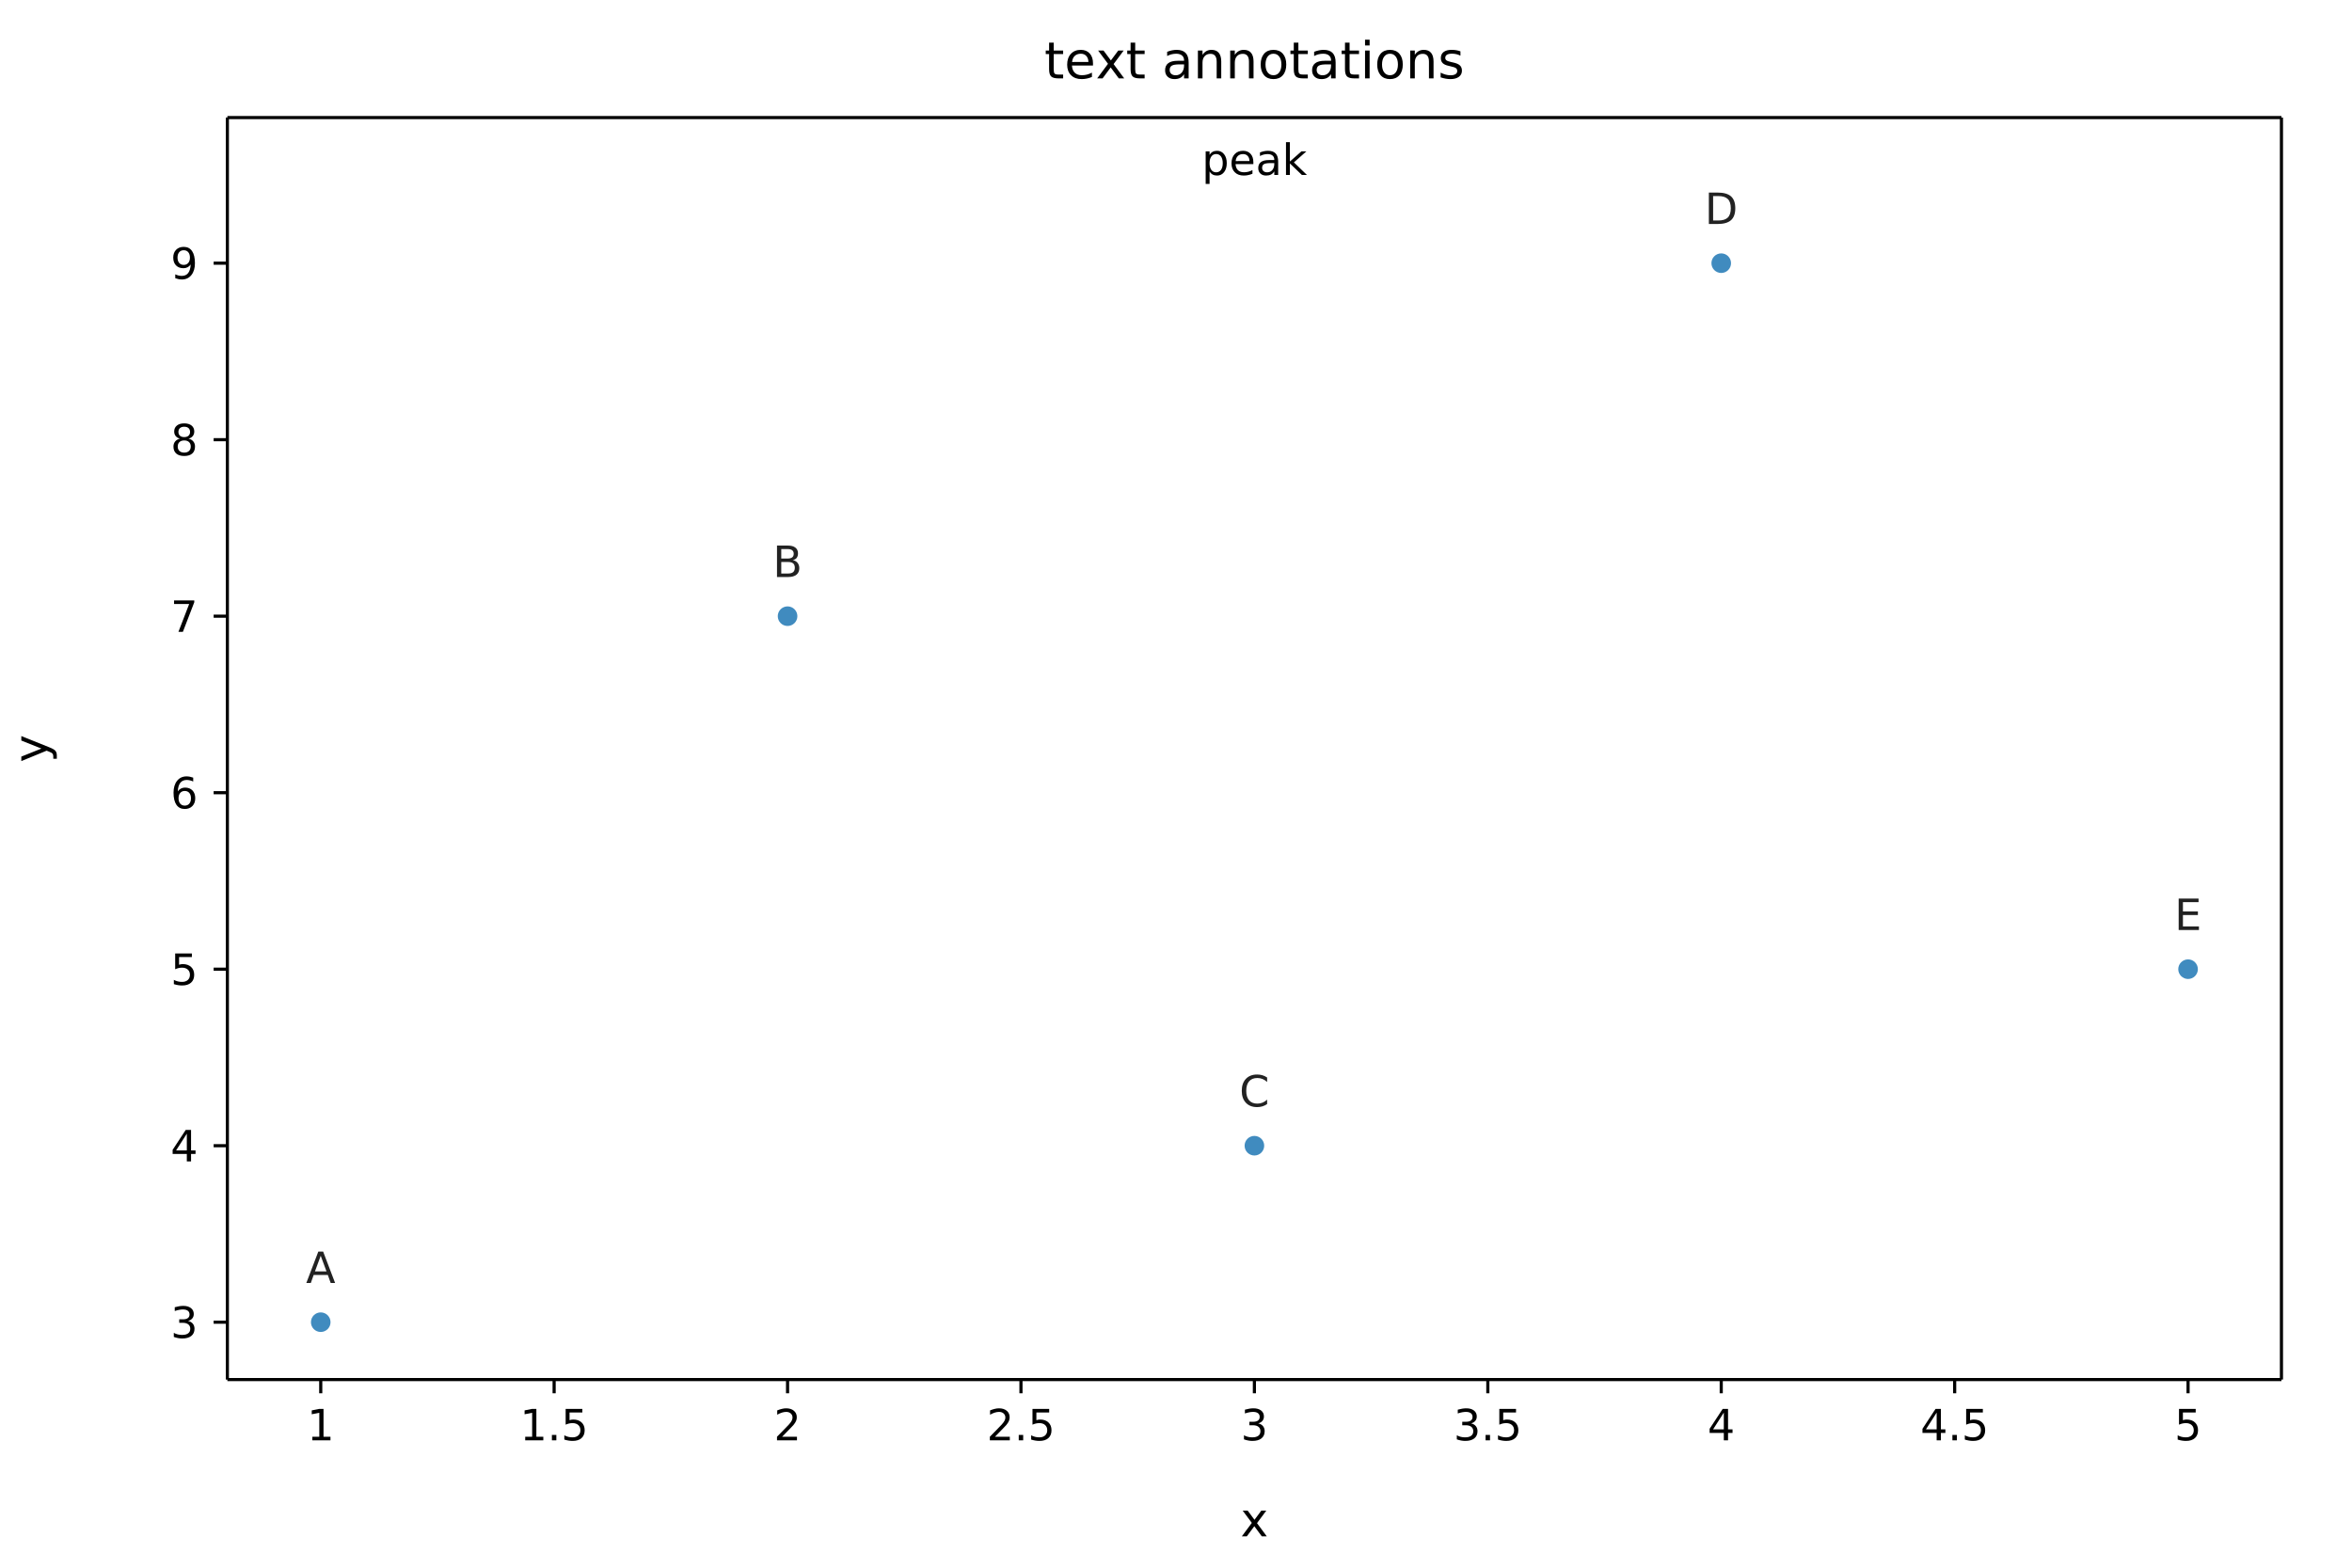
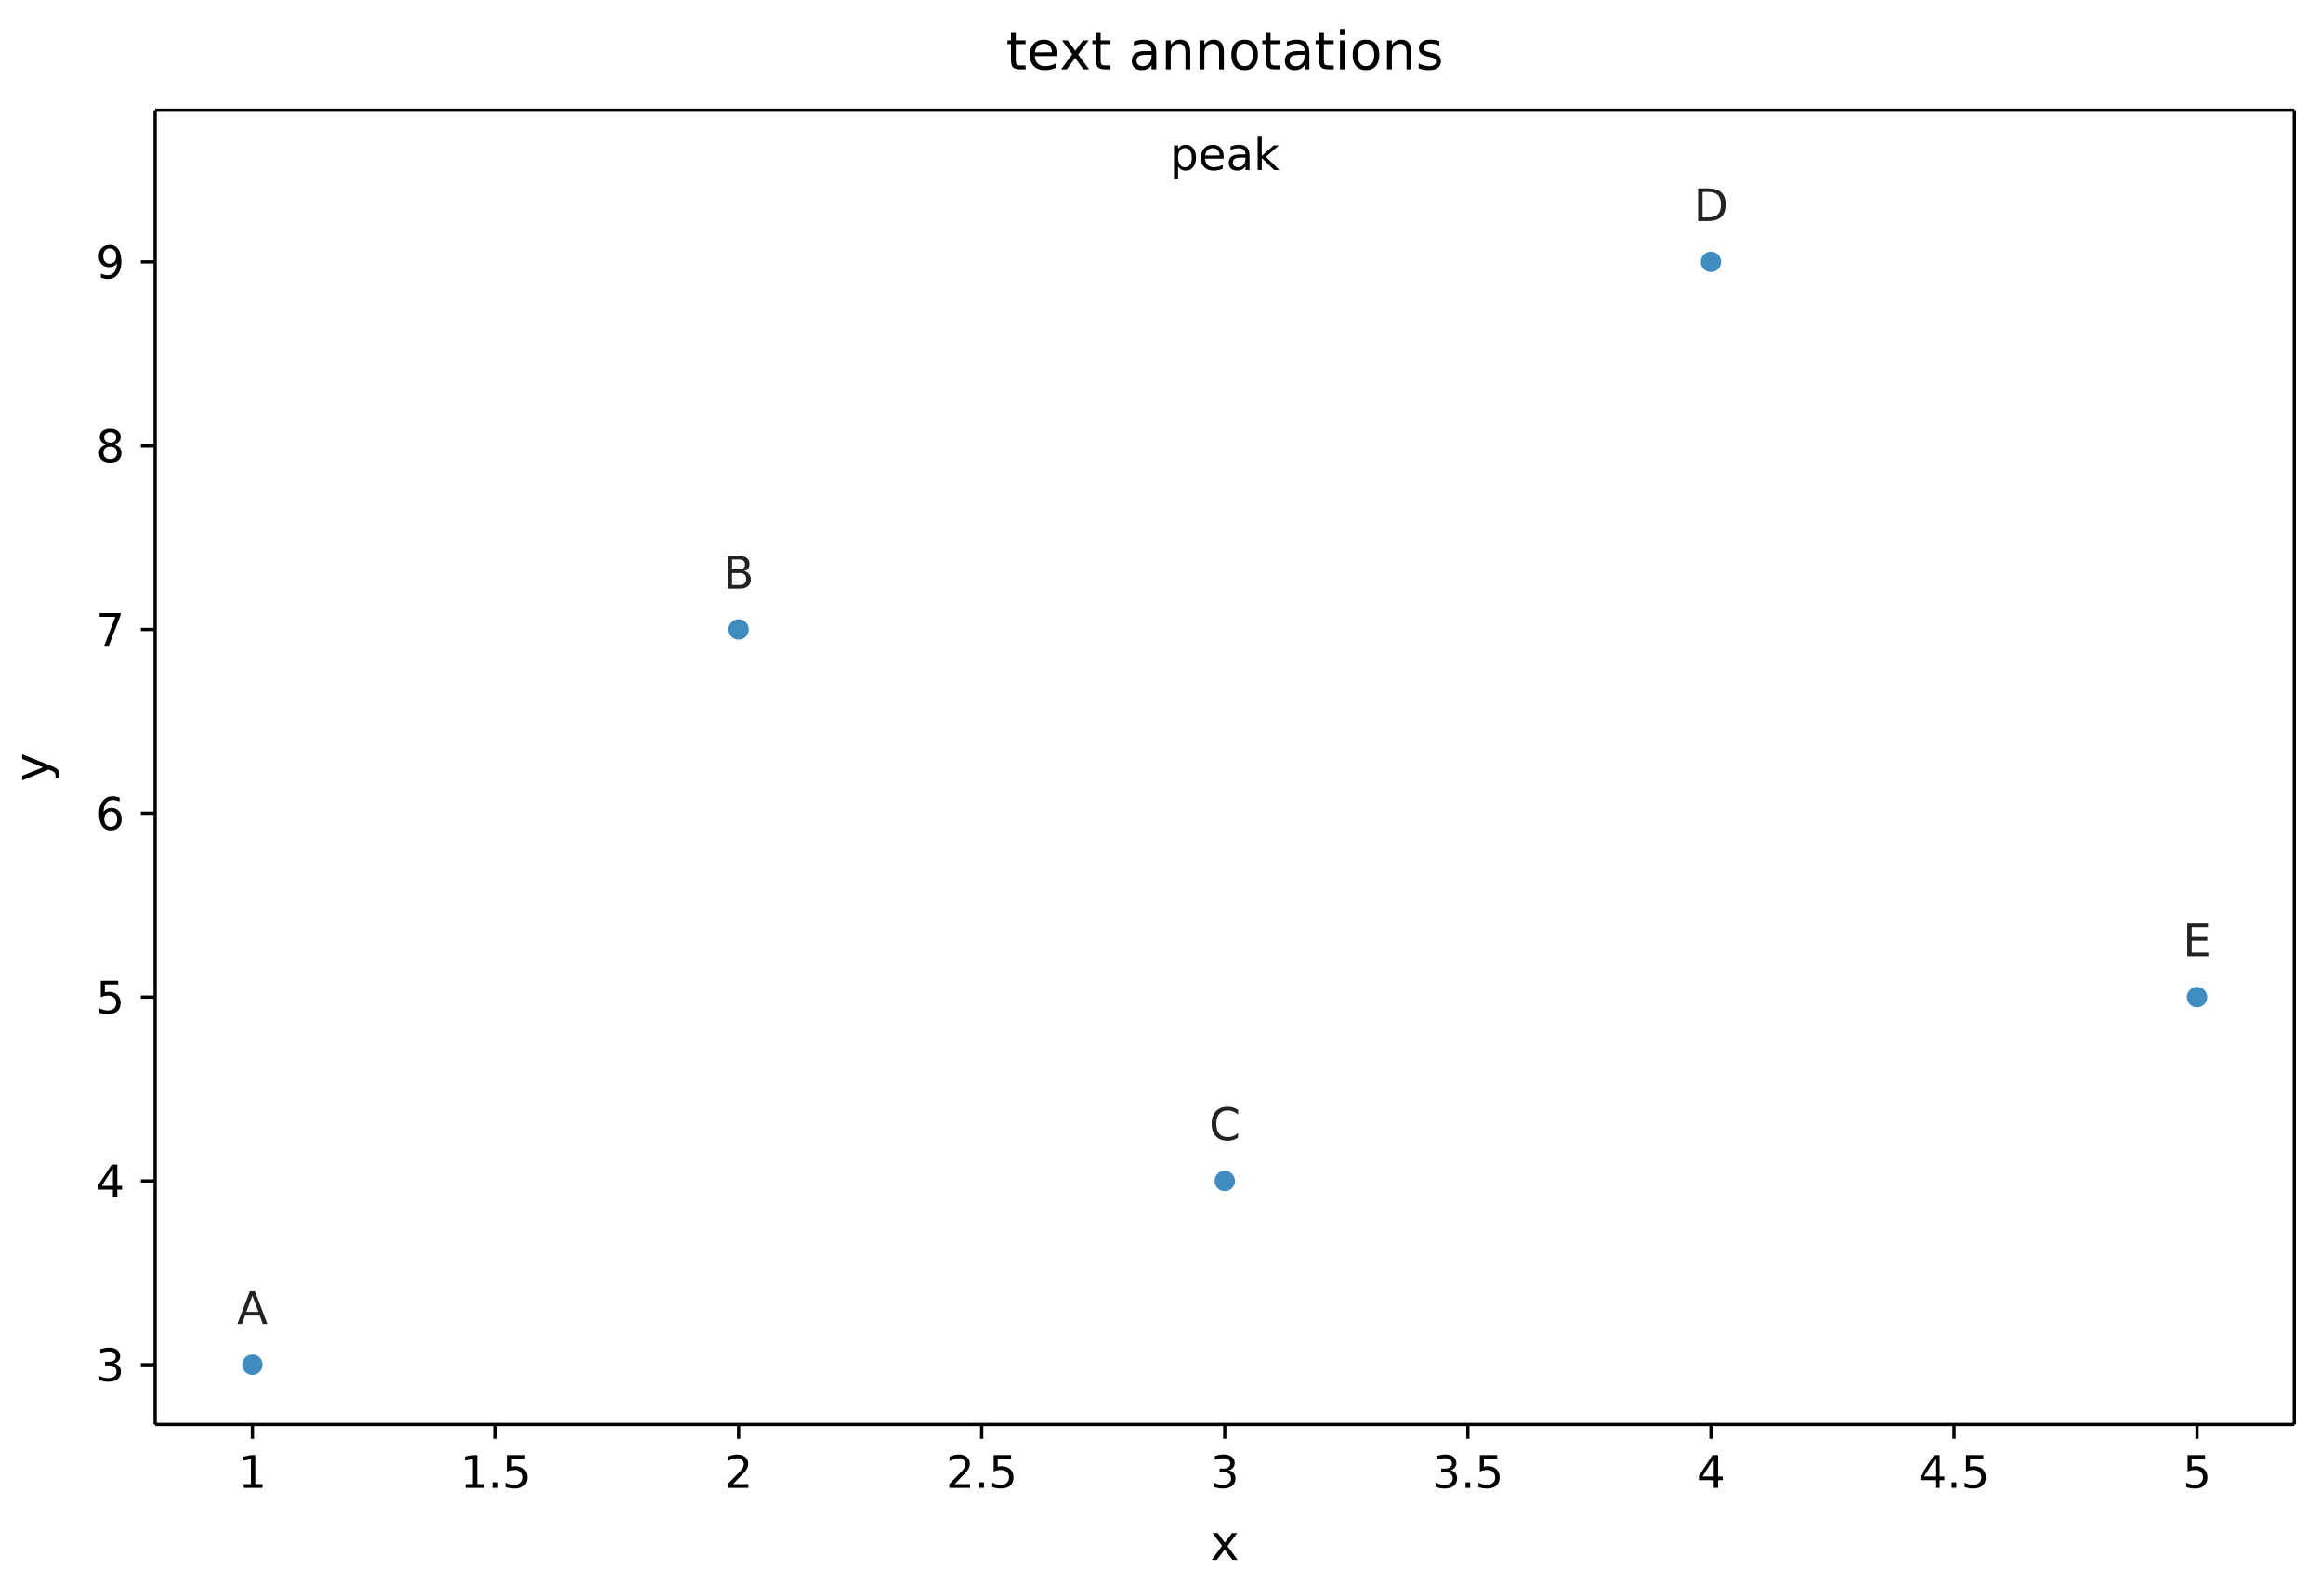
- <svg xmlns="http://www.w3.org/2000/svg" width="600" height="400" viewBox="0 0 600 400" font-family="DejaVu Sans, Bitstream Vera Sans, Verdana, Arial, sans-serif" font-size="11" style="background:#fff" data-plotlet-version="0.4.1" data-plotlet-schema="2" data-plotlet-kind="figure">
-   <g transform="translate(58,30)" data-plotlet-kind="panel" data-plotlet-title="text annotations" data-plotlet-xlabel="x" data-plotlet-ylabel="y" data-plotlet-xscale="linear" data-plotlet-yscale="linear" data-plotlet-xlim="0.8,5.2" data-plotlet-ylim="2.675,9.825" data-plotlet-panel-bbox="0,0,600,400" data-plotlet-data-area="58,30,524,322">
+ <svg xmlns="http://www.w3.org/2000/svg" width="569" height="391" viewBox="0 0 569 391" font-family="DejaVu Sans, Bitstream Vera Sans, Verdana, Arial, sans-serif" font-size="11" style="background:#fff" data-plotlet-version="0.4.3" data-plotlet-schema="2" data-plotlet-kind="figure">
+   <g transform="translate(38,27)" data-plotlet-kind="panel" data-plotlet-title="text annotations" data-plotlet-xlabel="x" data-plotlet-ylabel="y" data-plotlet-xscale="linear" data-plotlet-yscale="linear" data-plotlet-xlim="0.8,5.2" data-plotlet-ylim="2.675,9.825" data-plotlet-panel-bbox="0,0,569,391" data-plotlet-data-area="38,27,524,322">
    <svg x="0" y="0" width="524" height="322" overflow="hidden">
      <g class="plotlet-artist" data-plotlet-type="scatter" data-plotlet-index="0" data-plotlet-color="#1f77b4" data-plotlet-n="5" data-plotlet-x-min="1" data-plotlet-x-max="5" data-plotlet-y-min="3" data-plotlet-y-max="9" data-plotlet-marker="o">
        <circle cx="23.82" cy="307.36" r="2.5" fill="#1f77b4" opacity="0.85" />
        <circle cx="142.91" cy="127.22" r="2.5" fill="#1f77b4" opacity="0.85" />
        <circle cx="262.00" cy="262.33" r="2.5" fill="#1f77b4" opacity="0.85" />
        <circle cx="381.09" cy="37.15" r="2.5" fill="#1f77b4" opacity="0.85" />
        <circle cx="500.18" cy="217.29" r="2.5" fill="#1f77b4" opacity="0.85" />
      </g>
    </svg>
    <g class="plotlet-artist" data-plotlet-type="text" data-plotlet-index="1" data-plotlet-color="#222222" data-plotlet-n="5" data-plotlet-x-min="1" data-plotlet-x-max="5" data-plotlet-y-min="3" data-plotlet-y-max="9">
      <path d="M23.815 290.413 22.344 294.404H25.293ZM23.203 289.345H24.433L27.489 297.364H26.361L25.631 295.307H22.016L21.286 297.364H20.142Z" fill="#222222" />
      <path d="M141.3 113.394V116.332H143.041Q143.916 116.332 144.338 115.97Q144.759 115.607 144.759 114.86Q144.759 114.109 144.338 113.751Q143.916 113.394 143.041 113.394ZM141.3 110.096V112.513H142.906Q143.701 112.513 144.091 112.215Q144.48 111.917 144.48 111.305Q144.48 110.698 144.091 110.397Q143.701 110.096 142.906 110.096ZM140.215 109.205H142.987Q144.228 109.205 144.899 109.72Q145.57 110.236 145.57 111.187Q145.57 111.923 145.227 112.358Q144.883 112.793 144.217 112.9Q145.017 113.072 145.46 113.617Q145.903 114.162 145.903 114.979Q145.903 116.053 145.173 116.638Q144.443 117.224 143.094 117.224H140.215Z" fill="#222222" />
      <path d="M265.244 244.927V246.071Q264.696 245.561 264.076 245.309Q263.456 245.056 262.757 245.056Q261.382 245.056 260.652 245.897Q259.921 246.737 259.921 248.327Q259.921 249.912 260.652 250.752Q261.382 251.593 262.757 251.593Q263.456 251.593 264.076 251.34Q264.696 251.088 265.244 250.578V251.711Q264.675 252.098 264.038 252.291Q263.402 252.484 262.693 252.484Q260.872 252.484 259.825 251.37Q258.777 250.255 258.777 248.327Q258.777 246.394 259.825 245.279Q260.872 244.165 262.693 244.165Q263.413 244.165 264.049 244.355Q264.686 244.546 265.244 244.927Z" fill="#222222" />
      <path d="M379.02 20.026V26.262H380.331Q381.991 26.262 382.761 25.51Q383.532 24.758 383.532 23.136Q383.532 21.525 382.761 20.776Q381.991 20.026 380.331 20.026ZM377.935 19.135H380.164Q382.495 19.135 383.586 20.104Q384.676 21.074 384.676 23.136Q384.676 25.21 383.58 26.182Q382.485 27.154 380.164 27.154H377.935Z" fill="#222222" />
      <path d="M497.786 199.275H502.857V200.188H498.871V202.562H502.69V203.475H498.871V206.381H502.953V207.294H497.786Z" fill="#222222" />
    </g>
    <g class="plotlet-artist" data-plotlet-type="text" data-plotlet-index="2" data-plotlet-color="#d62728" data-plotlet-n="1" data-plotlet-x-min="3" data-plotlet-x-max="3" data-plotlet-y-min="9.5" data-plotlet-y-max="9.5">
      <path d="M250.562 13.734V16.924H249.569V8.621H250.562V9.534Q250.874 8.997 251.349 8.736Q251.824 8.476 252.485 8.476Q253.581 8.476 254.266 9.346Q254.95 10.216 254.95 11.634Q254.95 13.052 254.266 13.922Q253.581 14.792 252.485 14.792Q251.824 14.792 251.349 14.532Q250.874 14.271 250.562 13.734ZM253.925 11.634Q253.925 10.544 253.476 9.923Q253.028 9.303 252.243 9.303Q251.459 9.303 251.011 9.923Q250.562 10.544 250.562 11.634Q250.562 12.724 251.011 13.345Q251.459 13.965 252.243 13.965Q253.028 13.965 253.476 13.345Q253.925 12.724 253.925 11.634ZM261.734 11.381V11.865H257.19Q257.255 12.885 257.805 13.42Q258.356 13.954 259.339 13.954Q259.908 13.954 260.442 13.815Q260.977 13.675 261.503 13.396V14.33Q260.971 14.556 260.413 14.674Q259.854 14.792 259.28 14.792Q257.84 14.792 257 13.954Q256.159 13.116 256.159 11.688Q256.159 10.211 256.957 9.343Q257.754 8.476 259.108 8.476Q260.322 8.476 261.028 9.257Q261.734 10.039 261.734 11.381ZM260.746 11.091Q260.735 10.28 260.292 9.797Q259.849 9.314 259.118 9.314Q258.291 9.314 257.794 9.781Q257.298 10.248 257.222 11.097ZM266.09 11.612Q264.892 11.612 264.43 11.886Q263.969 12.16 263.969 12.821Q263.969 13.347 264.315 13.656Q264.661 13.965 265.258 13.965Q266.079 13.965 266.576 13.382Q267.073 12.799 267.073 11.833V11.612ZM268.061 11.204V14.636H267.073V13.723Q266.735 14.271 266.23 14.532Q265.725 14.792 264.994 14.792Q264.071 14.792 263.525 14.274Q262.98 13.756 262.98 12.885Q262.98 11.87 263.66 11.355Q264.339 10.839 265.687 10.839H267.073V10.742Q267.073 10.06 266.625 9.687Q266.176 9.314 265.365 9.314Q264.849 9.314 264.361 9.437Q263.872 9.561 263.421 9.808V8.895Q263.963 8.685 264.473 8.58Q264.984 8.476 265.467 8.476Q266.772 8.476 267.417 9.152Q268.061 9.829 268.061 11.204ZM270.059 6.279H271.053V11.215L274.002 8.621H275.264L272.073 11.435L275.398 14.636H274.109L271.053 11.698V14.636H270.059Z" fill="C3" />
    </g>
    <line x1="0" y1="0" x2="524" y2="0" stroke="#000000" stroke-width="0.8" />
    <line x1="0" y1="322" x2="524" y2="322" stroke="#000000" stroke-width="0.8" />
    <line x1="0" y1="0" x2="0" y2="322" stroke="#000000" stroke-width="0.8" />
    <line x1="524" y1="0" x2="524" y2="322" stroke="#000000" stroke-width="0.8" />
    <line x1="23.82" x2="23.82" y1="322" y2="325.5" stroke="#000000" stroke-width="0.8" />
-     <path d="M21.683 336.587H23.456V330.469L21.527 330.856V329.868L23.445 329.481H24.53V336.587H26.302V337.5H21.683Z" fill="#000" />
+     <path d="M21.683 336.606H23.456V330.488L21.527 330.875V329.887L23.445 329.5H24.53V336.606H26.302V337.519H21.683Z" fill="#000" />
    <line x1="83.36" x2="83.36" y1="322" y2="325.5" stroke="#000000" stroke-width="0.8" />
-     <path d="M75.981 336.587H77.754V330.469L75.825 330.856V329.868L77.743 329.481H78.828V336.587H80.6V337.5H75.981ZM82.792 336.136H83.925V337.5H82.792ZM86.299 329.481H90.558V330.394H87.293V332.36Q87.529 332.279 87.765 332.239Q88.002 332.199 88.238 332.199Q89.581 332.199 90.365 332.935Q91.149 333.67 91.149 334.927Q91.149 336.222 90.343 336.939Q89.538 337.656 88.071 337.656Q87.567 337.656 87.043 337.57Q86.519 337.484 85.961 337.312V336.222Q86.444 336.485 86.96 336.614Q87.475 336.743 88.05 336.743Q88.979 336.743 89.522 336.254Q90.064 335.765 90.064 334.927Q90.064 334.089 89.522 333.601Q88.979 333.112 88.05 333.112Q87.615 333.112 87.182 333.208Q86.75 333.305 86.299 333.509Z" fill="#000" />
+     <path d="M75.981 336.606H77.754V330.488L75.825 330.875V329.887L77.743 329.5H78.828V336.606H80.6V337.519H75.981ZM82.792 336.155H83.925V337.519H82.792ZM86.299 329.5H90.558V330.413H87.293V332.379Q87.529 332.298 87.765 332.258Q88.002 332.218 88.238 332.218Q89.581 332.218 90.365 332.954Q91.149 333.689 91.149 334.946Q91.149 336.241 90.343 336.958Q89.538 337.675 88.071 337.675Q87.567 337.675 87.043 337.589Q86.519 337.503 85.961 337.331V336.241Q86.444 336.504 86.96 336.633Q87.475 336.762 88.05 336.762Q88.979 336.762 89.522 336.273Q90.064 335.784 90.064 334.946Q90.064 334.108 89.522 333.62Q88.979 333.131 88.05 333.131Q87.615 333.131 87.182 333.228Q86.75 333.324 86.299 333.528Z" fill="#000" />
    <line x1="142.91" x2="142.91" y1="322" y2="325.5" stroke="#000000" stroke-width="0.8" />
-     <path d="M141.521 336.587H145.307V337.5H140.215V336.587Q140.833 335.948 141.899 334.871Q142.965 333.794 143.239 333.482Q143.76 332.897 143.967 332.491Q144.174 332.086 144.174 331.694Q144.174 331.055 143.725 330.652Q143.277 330.249 142.557 330.249Q142.047 330.249 141.48 330.426Q140.914 330.604 140.269 330.963V329.868Q140.924 329.604 141.494 329.47Q142.063 329.336 142.536 329.336Q143.782 329.336 144.523 329.959Q145.264 330.582 145.264 331.624Q145.264 332.118 145.079 332.561Q144.894 333.004 144.405 333.606Q144.271 333.762 143.551 334.506Q142.831 335.25 141.521 336.587Z" fill="#000" />
+     <path d="M141.521 336.606H145.307V337.519H140.215V336.606Q140.833 335.967 141.899 334.89Q142.965 333.813 143.239 333.501Q143.76 332.916 143.967 332.51Q144.174 332.105 144.174 331.713Q144.174 331.074 143.725 330.671Q143.277 330.268 142.557 330.268Q142.047 330.268 141.48 330.445Q140.914 330.623 140.269 330.982V329.887Q140.924 329.624 141.494 329.489Q142.063 329.355 142.536 329.355Q143.782 329.355 144.523 329.978Q145.264 330.601 145.264 331.643Q145.264 332.137 145.079 332.58Q144.894 333.023 144.405 333.625Q144.271 333.781 143.551 334.525Q142.831 335.269 141.521 336.606Z" fill="#000" />
    <line x1="202.45" x2="202.45" y1="322" y2="325.5" stroke="#000000" stroke-width="0.8" />
-     <path d="M195.819 336.587H199.605V337.5H194.513V336.587Q195.131 335.948 196.197 334.871Q197.263 333.794 197.537 333.482Q198.058 332.897 198.265 332.491Q198.472 332.086 198.472 331.694Q198.472 331.055 198.023 330.652Q197.575 330.249 196.855 330.249Q196.345 330.249 195.778 330.426Q195.212 330.604 194.567 330.963V329.868Q195.222 329.604 195.792 329.47Q196.361 329.336 196.834 329.336Q198.08 329.336 198.821 329.959Q199.562 330.582 199.562 331.624Q199.562 332.118 199.377 332.561Q199.192 333.004 198.703 333.606Q198.569 333.762 197.849 334.506Q197.129 335.25 195.819 336.587ZM201.883 336.136H203.016V337.5H201.883ZM205.39 329.481H209.649V330.394H206.384V332.36Q206.62 332.279 206.856 332.239Q207.092 332.199 207.329 332.199Q208.672 332.199 209.456 332.935Q210.24 333.67 210.24 334.927Q210.24 336.222 209.434 336.939Q208.629 337.656 207.162 337.656Q206.657 337.656 206.134 337.57Q205.61 337.484 205.051 337.312V336.222Q205.535 336.485 206.05 336.614Q206.566 336.743 207.141 336.743Q208.07 336.743 208.613 336.254Q209.155 335.765 209.155 334.927Q209.155 334.089 208.613 333.601Q208.07 333.112 207.141 333.112Q206.706 333.112 206.273 333.208Q205.841 333.305 205.39 333.509Z" fill="#000" />
+     <path d="M195.819 336.606H199.605V337.519H194.513V336.606Q195.131 335.967 196.197 334.89Q197.263 333.813 197.537 333.501Q198.058 332.916 198.265 332.51Q198.472 332.105 198.472 331.713Q198.472 331.074 198.023 330.671Q197.575 330.268 196.855 330.268Q196.345 330.268 195.778 330.445Q195.212 330.623 194.567 330.982V329.887Q195.222 329.624 195.792 329.489Q196.361 329.355 196.834 329.355Q198.08 329.355 198.821 329.978Q199.562 330.601 199.562 331.643Q199.562 332.137 199.377 332.58Q199.192 333.023 198.703 333.625Q198.569 333.781 197.849 334.525Q197.129 335.269 195.819 336.606ZM201.883 336.155H203.016V337.519H201.883ZM205.39 329.5H209.649V330.413H206.384V332.379Q206.62 332.298 206.856 332.258Q207.092 332.218 207.329 332.218Q208.672 332.218 209.456 332.954Q210.24 333.689 210.24 334.946Q210.24 336.241 209.434 336.958Q208.629 337.675 207.162 337.675Q206.657 337.675 206.134 337.589Q205.61 337.503 205.051 337.331V336.241Q205.535 336.504 206.05 336.633Q206.566 336.762 207.141 336.762Q208.07 336.762 208.613 336.273Q209.155 335.784 209.155 334.946Q209.155 334.108 208.613 333.62Q208.07 333.131 207.141 333.131Q206.706 333.131 206.273 333.228Q205.841 333.324 205.39 333.528Z" fill="#000" />
    <line x1="262.00" x2="262.00" y1="322" y2="325.5" stroke="#000000" stroke-width="0.8" />
-     <path d="M262.964 333.176Q263.743 333.343 264.181 333.869Q264.618 334.396 264.618 335.169Q264.618 336.356 263.802 337.006Q262.986 337.656 261.482 337.656Q260.977 337.656 260.442 337.556Q259.908 337.457 259.339 337.258V336.211Q259.79 336.474 260.327 336.608Q260.864 336.743 261.449 336.743Q262.47 336.743 263.004 336.34Q263.539 335.937 263.539 335.169Q263.539 334.46 263.042 334.06Q262.545 333.66 261.659 333.66H260.724V332.768H261.702Q262.502 332.768 262.927 332.448Q263.351 332.129 263.351 331.527Q263.351 330.91 262.913 330.579Q262.475 330.249 261.659 330.249Q261.213 330.249 260.703 330.346Q260.193 330.442 259.58 330.646V329.68Q260.198 329.508 260.738 329.422Q261.278 329.336 261.756 329.336Q262.991 329.336 263.711 329.897Q264.43 330.458 264.43 331.415Q264.43 332.081 264.049 332.54Q263.668 332.999 262.964 333.176Z" fill="#000" />
+     <path d="M262.964 333.195Q263.743 333.362 264.181 333.888Q264.618 334.415 264.618 335.188Q264.618 336.375 263.802 337.025Q262.986 337.675 261.482 337.675Q260.977 337.675 260.442 337.575Q259.908 337.476 259.339 337.277V336.23Q259.79 336.493 260.327 336.627Q260.864 336.762 261.449 336.762Q262.47 336.762 263.004 336.359Q263.539 335.956 263.539 335.188Q263.539 334.479 263.042 334.079Q262.545 333.679 261.659 333.679H260.724V332.787H261.702Q262.502 332.787 262.927 332.468Q263.351 332.148 263.351 331.546Q263.351 330.929 262.913 330.598Q262.475 330.268 261.659 330.268Q261.213 330.268 260.703 330.365Q260.193 330.461 259.58 330.666V329.699Q260.198 329.527 260.738 329.441Q261.278 329.355 261.756 329.355Q262.991 329.355 263.711 329.916Q264.43 330.478 264.43 331.434Q264.43 332.1 264.049 332.559Q263.668 333.018 262.964 333.195Z" fill="#000" />
    <line x1="321.55" x2="321.55" y1="322" y2="325.5" stroke="#000000" stroke-width="0.8" />
-     <path d="M317.262 333.176Q318.041 333.343 318.479 333.869Q318.916 334.396 318.916 335.169Q318.916 336.356 318.1 337.006Q317.283 337.656 315.78 337.656Q315.275 337.656 314.74 337.556Q314.206 337.457 313.637 337.258V336.211Q314.088 336.474 314.625 336.608Q315.162 336.743 315.747 336.743Q316.768 336.743 317.302 336.34Q317.837 335.937 317.837 335.169Q317.837 334.46 317.34 334.06Q316.843 333.66 315.957 333.66H315.022V332.768H316Q316.8 332.768 317.224 332.448Q317.649 332.129 317.649 331.527Q317.649 330.91 317.211 330.579Q316.773 330.249 315.957 330.249Q315.511 330.249 315.001 330.346Q314.491 330.442 313.878 330.646V329.68Q314.496 329.508 315.036 329.422Q315.575 329.336 316.054 329.336Q317.289 329.336 318.009 329.897Q318.728 330.458 318.728 331.415Q318.728 332.081 318.347 332.54Q317.966 332.999 317.262 333.176ZM320.973 336.136H322.107V337.5H320.973ZM324.481 329.481H328.74V330.394H325.474V332.36Q325.711 332.279 325.947 332.239Q326.183 332.199 326.42 332.199Q327.762 332.199 328.547 332.935Q329.331 333.67 329.331 334.927Q329.331 336.222 328.525 336.939Q327.72 337.656 326.253 337.656Q325.748 337.656 325.225 337.57Q324.701 337.484 324.142 337.312V336.222Q324.626 336.485 325.141 336.614Q325.657 336.743 326.232 336.743Q327.161 336.743 327.703 336.254Q328.246 335.765 328.246 334.927Q328.246 334.089 327.703 333.601Q327.161 333.112 326.232 333.112Q325.797 333.112 325.364 333.208Q324.932 333.305 324.481 333.509Z" fill="#000" />
+     <path d="M317.262 333.195Q318.041 333.362 318.479 333.888Q318.916 334.415 318.916 335.188Q318.916 336.375 318.1 337.025Q317.283 337.675 315.78 337.675Q315.275 337.675 314.74 337.575Q314.206 337.476 313.637 337.277V336.23Q314.088 336.493 314.625 336.627Q315.162 336.762 315.747 336.762Q316.768 336.762 317.302 336.359Q317.837 335.956 317.837 335.188Q317.837 334.479 317.34 334.079Q316.843 333.679 315.957 333.679H315.022V332.787H316Q316.8 332.787 317.224 332.468Q317.649 332.148 317.649 331.546Q317.649 330.929 317.211 330.598Q316.773 330.268 315.957 330.268Q315.511 330.268 315.001 330.365Q314.491 330.461 313.878 330.666V329.699Q314.496 329.527 315.036 329.441Q315.575 329.355 316.054 329.355Q317.289 329.355 318.009 329.916Q318.728 330.478 318.728 331.434Q318.728 332.1 318.347 332.559Q317.966 333.018 317.262 333.195ZM320.973 336.155H322.107V337.519H320.973ZM324.481 329.5H328.74V330.413H325.474V332.379Q325.711 332.298 325.947 332.258Q326.183 332.218 326.42 332.218Q327.762 332.218 328.547 332.954Q329.331 333.689 329.331 334.946Q329.331 336.241 328.525 336.958Q327.72 337.675 326.253 337.675Q325.748 337.675 325.225 337.589Q324.701 337.503 324.142 337.331V336.241Q324.626 336.504 325.141 336.633Q325.657 336.762 326.232 336.762Q327.161 336.762 327.703 336.273Q328.246 335.784 328.246 334.946Q328.246 334.108 327.703 333.62Q327.161 333.131 326.232 333.131Q325.797 333.131 325.364 333.228Q324.932 333.324 324.481 333.528Z" fill="#000" />
    <line x1="381.09" x2="381.09" y1="322" y2="325.5" stroke="#000000" stroke-width="0.8" />
-     <path d="M381.749 330.426 379.01 334.707H381.749ZM381.464 329.481H382.828V334.707H383.973V335.609H382.828V337.5H381.749V335.609H378.129V334.562Z" fill="#000" />
+     <path d="M381.749 330.445 379.01 334.726H381.749ZM381.464 329.5H382.828V334.726H383.973V335.628H382.828V337.519H381.749V335.628H378.129V334.581Z" fill="#000" />
    <line x1="440.64" x2="440.64" y1="322" y2="325.5" stroke="#000000" stroke-width="0.8" />
-     <path d="M436.047 330.426 433.308 334.707H436.047ZM435.762 329.481H437.126V334.707H438.27V335.609H437.126V337.5H436.047V335.609H432.427V334.562ZM440.064 336.136H441.198V337.5H440.064ZM443.572 329.481H447.831V330.394H444.565V332.36Q444.802 332.279 445.038 332.239Q445.274 332.199 445.511 332.199Q446.853 332.199 447.638 332.935Q448.422 333.67 448.422 334.927Q448.422 336.222 447.616 336.939Q446.81 337.656 445.344 337.656Q444.839 337.656 444.316 337.57Q443.792 337.484 443.233 337.312V336.222Q443.717 336.485 444.232 336.614Q444.748 336.743 445.323 336.743Q446.252 336.743 446.794 336.254Q447.337 335.765 447.337 334.927Q447.337 334.089 446.794 333.601Q446.252 333.112 445.323 333.112Q444.888 333.112 444.455 333.208Q444.023 333.305 443.572 333.509Z" fill="#000" />
+     <path d="M436.047 330.445 433.308 334.726H436.047ZM435.762 329.5H437.126V334.726H438.27V335.628H437.126V337.519H436.047V335.628H432.427V334.581ZM440.064 336.155H441.198V337.519H440.064ZM443.572 329.5H447.831V330.413H444.565V332.379Q444.802 332.298 445.038 332.258Q445.274 332.218 445.511 332.218Q446.853 332.218 447.638 332.954Q448.422 333.689 448.422 334.946Q448.422 336.241 447.616 336.958Q446.81 337.675 445.344 337.675Q444.839 337.675 444.316 337.589Q443.792 337.503 443.233 337.331V336.241Q443.717 336.504 444.232 336.633Q444.748 336.762 445.323 336.762Q446.252 336.762 446.794 336.273Q447.337 335.784 447.337 334.946Q447.337 334.108 446.794 333.62Q446.252 333.131 445.323 333.131Q444.888 333.131 444.455 333.228Q444.023 333.324 443.572 333.528Z" fill="#000" />
    <line x1="500.18" x2="500.18" y1="322" y2="325.5" stroke="#000000" stroke-width="0.8" />
-     <path d="M497.87 329.481H502.129V330.394H498.863V332.36Q499.1 332.279 499.336 332.239Q499.572 332.199 499.809 332.199Q501.151 332.199 501.935 332.935Q502.72 333.67 502.72 334.927Q502.72 336.222 501.914 336.939Q501.108 337.656 499.642 337.656Q499.137 337.656 498.613 337.57Q498.09 337.484 497.531 337.312V336.222Q498.015 336.485 498.53 336.614Q499.046 336.743 499.621 336.743Q500.55 336.743 501.092 336.254Q501.635 335.765 501.635 334.927Q501.635 334.089 501.092 333.601Q500.55 333.112 499.621 333.112Q499.185 333.112 498.753 333.208Q498.321 333.305 497.87 333.509Z" fill="#000" />
+     <path d="M497.87 329.5H502.129V330.413H498.863V332.379Q499.1 332.298 499.336 332.258Q499.572 332.218 499.809 332.218Q501.151 332.218 501.935 332.954Q502.72 333.689 502.72 334.946Q502.72 336.241 501.914 336.958Q501.108 337.675 499.642 337.675Q499.137 337.675 498.613 337.589Q498.09 337.503 497.531 337.331V336.241Q498.015 336.504 498.53 336.633Q499.046 336.762 499.621 336.762Q500.55 336.762 501.092 336.273Q501.635 335.784 501.635 334.946Q501.635 334.108 501.092 333.62Q500.55 333.131 499.621 333.131Q499.185 333.131 498.753 333.228Q498.321 333.324 497.87 333.528Z" fill="#000" />
    <line x1="0" x2="-3.5" y1="307.36" y2="307.36" stroke="#000000" stroke-width="0.8" />
-     <path d="M-10.035 307.04Q-9.256 307.206 -8.819 307.733Q-8.381 308.259 -8.381 309.033Q-8.381 310.22 -9.197 310.869Q-10.014 311.519 -11.518 311.519Q-12.022 311.519 -12.557 311.42Q-13.091 311.321 -13.661 311.122V310.075Q-13.209 310.338 -12.672 310.472Q-12.135 310.606 -11.55 310.606Q-10.529 310.606 -9.995 310.203Q-9.46 309.801 -9.46 309.033Q-9.46 308.324 -9.957 307.923Q-10.454 307.523 -11.34 307.523H-12.275V306.632H-11.297Q-10.497 306.632 -10.073 306.312Q-9.648 305.993 -9.648 305.391Q-9.648 304.773 -10.086 304.443Q-10.524 304.113 -11.34 304.113Q-11.786 304.113 -12.296 304.209Q-12.807 304.306 -13.419 304.51V303.543Q-12.801 303.371 -12.261 303.286Q-11.722 303.2 -11.244 303.2Q-10.008 303.2 -9.289 303.761Q-8.569 304.322 -8.569 305.278Q-8.569 305.944 -8.95 306.403Q-9.332 306.863 -10.035 307.04Z" fill="#000" />
+     <path d="M-10.035 307.049Q-9.256 307.216 -8.819 307.742Q-8.381 308.269 -8.381 309.042Q-8.381 310.229 -9.197 310.879Q-10.014 311.529 -11.518 311.529Q-12.022 311.529 -12.557 311.43Q-13.091 311.33 -13.661 311.131V310.084Q-13.209 310.347 -12.672 310.482Q-12.135 310.616 -11.55 310.616Q-10.529 310.616 -9.995 310.213Q-9.46 309.81 -9.46 309.042Q-9.46 308.333 -9.957 307.933Q-10.454 307.533 -11.34 307.533H-12.275V306.641H-11.297Q-10.497 306.641 -10.073 306.322Q-9.648 306.002 -9.648 305.401Q-9.648 304.783 -10.086 304.453Q-10.524 304.122 -11.34 304.122Q-11.786 304.122 -12.296 304.219Q-12.807 304.316 -13.419 304.52V303.553Q-12.801 303.381 -12.261 303.295Q-11.722 303.209 -11.244 303.209Q-10.008 303.209 -9.289 303.77Q-8.569 304.332 -8.569 305.288Q-8.569 305.954 -8.95 306.413Q-9.332 306.872 -10.035 307.049Z" fill="#000" />
    <line x1="0" x2="-3.5" y1="262.33" y2="262.33" stroke="#000000" stroke-width="0.8" />
-     <path d="M-10.341 259.255 -13.081 263.536H-10.341ZM-10.626 258.31H-9.262V263.536H-8.118V264.438H-9.262V266.329H-10.341V264.438H-13.961V263.391Z" fill="#000" />
+     <path d="M-10.341 259.264 -13.081 263.545H-10.341ZM-10.626 258.319H-9.262V263.545H-8.118V264.448H-9.262V266.338H-10.341V264.448H-13.961V263.4Z" fill="#000" />
    <line x1="0" x2="-3.5" y1="217.29" y2="217.29" stroke="#000000" stroke-width="0.8" />
-     <path d="M-13.312 213.275H-9.052V214.188H-12.318V216.154Q-12.082 216.073 -11.845 216.033Q-11.609 215.992 -11.373 215.992Q-10.03 215.992 -9.246 216.728Q-8.461 217.464 -8.461 218.721Q-8.461 220.015 -9.267 220.732Q-10.073 221.449 -11.539 221.449Q-12.044 221.449 -12.568 221.364Q-13.091 221.278 -13.65 221.106V220.015Q-13.167 220.279 -12.651 220.407Q-12.135 220.536 -11.561 220.536Q-10.631 220.536 -10.089 220.048Q-9.546 219.559 -9.546 218.721Q-9.546 217.883 -10.089 217.394Q-10.631 216.906 -11.561 216.906Q-11.996 216.906 -12.428 217.002Q-12.86 217.099 -13.312 217.303Z" fill="#000" />
+     <path d="M-13.312 213.284H-9.052V214.197H-12.318V216.163Q-12.082 216.083 -11.845 216.042Q-11.609 216.002 -11.373 216.002Q-10.03 216.002 -9.246 216.738Q-8.461 217.474 -8.461 218.73Q-8.461 220.025 -9.267 220.742Q-10.073 221.459 -11.539 221.459Q-12.044 221.459 -12.568 221.373Q-13.091 221.287 -13.65 221.115V220.025Q-13.167 220.288 -12.651 220.417Q-12.135 220.546 -11.561 220.546Q-10.631 220.546 -10.089 220.057Q-9.546 219.568 -9.546 218.73Q-9.546 217.893 -10.089 217.404Q-10.631 216.915 -11.561 216.915Q-11.996 216.915 -12.428 217.012Q-12.86 217.108 -13.312 217.313Z" fill="#000" />
    <line x1="0" x2="-3.5" y1="172.26" y2="172.26" stroke="#000000" stroke-width="0.8" />
-     <path d="M-10.868 171.817Q-11.598 171.817 -12.025 172.316Q-12.452 172.816 -12.452 173.686Q-12.452 174.551 -12.025 175.053Q-11.598 175.555 -10.868 175.555Q-10.137 175.555 -9.71 175.053Q-9.283 174.551 -9.283 173.686Q-9.283 172.816 -9.71 172.316Q-10.137 171.817 -10.868 171.817ZM-8.714 168.417V169.405Q-9.122 169.212 -9.538 169.11Q-9.955 169.008 -10.363 169.008Q-11.437 169.008 -12.004 169.733Q-12.57 170.458 -12.651 171.924Q-12.334 171.457 -11.856 171.207Q-11.378 170.957 -10.803 170.957Q-9.595 170.957 -8.894 171.691Q-8.193 172.424 -8.193 173.686Q-8.193 174.921 -8.923 175.668Q-9.654 176.415 -10.868 176.415Q-12.259 176.415 -12.995 175.348Q-13.73 174.282 -13.73 172.257Q-13.73 170.356 -12.828 169.225Q-11.926 168.095 -10.406 168.095Q-9.998 168.095 -9.581 168.175Q-9.165 168.256 -8.714 168.417Z" fill="#000" />
+     <path d="M-10.868 171.826Q-11.598 171.826 -12.025 172.326Q-12.452 172.825 -12.452 173.696Q-12.452 174.56 -12.025 175.062Q-11.598 175.565 -10.868 175.565Q-10.137 175.565 -9.71 175.062Q-9.283 174.56 -9.283 173.696Q-9.283 172.825 -9.71 172.326Q-10.137 171.826 -10.868 171.826ZM-8.714 168.426V169.415Q-9.122 169.221 -9.538 169.119Q-9.955 169.017 -10.363 169.017Q-11.437 169.017 -12.004 169.742Q-12.57 170.467 -12.651 171.934Q-12.334 171.467 -11.856 171.217Q-11.378 170.967 -10.803 170.967Q-9.595 170.967 -8.894 171.7Q-8.193 172.433 -8.193 173.696Q-8.193 174.931 -8.923 175.677Q-9.654 176.424 -10.868 176.424Q-12.259 176.424 -12.995 175.358Q-13.73 174.292 -13.73 172.267Q-13.73 170.365 -12.828 169.235Q-11.926 168.104 -10.406 168.104Q-9.998 168.104 -9.581 168.185Q-9.165 168.265 -8.714 168.426Z" fill="#000" />
    <line x1="0" x2="-3.5" y1="127.22" y2="127.22" stroke="#000000" stroke-width="0.8" />
-     <path d="M-13.596 123.205H-8.44V123.667L-11.351 131.224H-12.484L-9.745 124.118H-13.596Z" fill="#000" />
+     <path d="M-13.596 123.214H-8.44V123.676L-11.351 131.233H-12.484L-9.745 124.127H-13.596Z" fill="#000" />
    <line x1="0" x2="-3.5" y1="82.19" y2="82.19" stroke="#000000" stroke-width="0.8" />
-     <path d="M-11.002 82.381Q-11.775 82.381 -12.219 82.794Q-12.662 83.208 -12.662 83.933Q-12.662 84.658 -12.219 85.072Q-11.775 85.485 -11.002 85.485Q-10.229 85.485 -9.783 85.069Q-9.337 84.653 -9.337 83.933Q-9.337 83.208 -9.78 82.794Q-10.223 82.381 -11.002 82.381ZM-12.087 81.919Q-12.785 81.747 -13.175 81.269Q-13.564 80.791 -13.564 80.103Q-13.564 79.142 -12.879 78.583Q-12.194 78.025 -11.002 78.025Q-9.804 78.025 -9.122 78.583Q-8.44 79.142 -8.44 80.103Q-8.44 80.791 -8.829 81.269Q-9.219 81.747 -9.912 81.919Q-9.127 82.101 -8.69 82.633Q-8.252 83.165 -8.252 83.933Q-8.252 85.098 -8.964 85.722Q-9.675 86.345 -11.002 86.345Q-12.329 86.345 -13.04 85.722Q-13.752 85.098 -13.752 83.933Q-13.752 83.165 -13.312 82.633Q-12.871 82.101 -12.087 81.919ZM-12.484 80.205Q-12.484 80.828 -12.095 81.178Q-11.706 81.527 -11.002 81.527Q-10.304 81.527 -9.909 81.178Q-9.514 80.828 -9.514 80.205Q-9.514 79.582 -9.909 79.233Q-10.304 78.884 -11.002 78.884Q-11.706 78.884 -12.095 79.233Q-12.484 79.582 -12.484 80.205Z" fill="#000" />
+     <path d="M-11.002 82.39Q-11.775 82.39 -12.219 82.804Q-12.662 83.217 -12.662 83.942Q-12.662 84.668 -12.219 85.081Q-11.775 85.495 -11.002 85.495Q-10.229 85.495 -9.783 85.078Q-9.337 84.662 -9.337 83.942Q-9.337 83.217 -9.78 82.804Q-10.223 82.39 -11.002 82.39ZM-12.087 81.928Q-12.785 81.756 -13.175 81.278Q-13.564 80.8 -13.564 80.113Q-13.564 79.151 -12.879 78.593Q-12.194 78.034 -11.002 78.034Q-9.804 78.034 -9.122 78.593Q-8.44 79.151 -8.44 80.113Q-8.44 80.8 -8.829 81.278Q-9.219 81.756 -9.912 81.928Q-9.127 82.111 -8.69 82.643Q-8.252 83.174 -8.252 83.942Q-8.252 85.108 -8.964 85.731Q-9.675 86.354 -11.002 86.354Q-12.329 86.354 -13.04 85.731Q-13.752 85.108 -13.752 83.942Q-13.752 83.174 -13.312 82.643Q-12.871 82.111 -12.087 81.928ZM-12.484 80.215Q-12.484 80.838 -12.095 81.187Q-11.706 81.536 -11.002 81.536Q-10.304 81.536 -9.909 81.187Q-9.514 80.838 -9.514 80.215Q-9.514 79.592 -9.909 79.243Q-10.304 78.894 -11.002 78.894Q-11.706 78.894 -12.095 79.243Q-12.484 79.592 -12.484 80.215Z" fill="#000" />
    <line x1="0" x2="-3.5" y1="37.15" y2="37.15" stroke="#000000" stroke-width="0.8" />
-     <path d="M-13.29 40.987V39.999Q-12.882 40.192 -12.463 40.294Q-12.044 40.397 -11.641 40.397Q-10.567 40.397 -10 39.674Q-9.434 38.952 -9.353 37.48Q-9.665 37.942 -10.143 38.189Q-10.621 38.436 -11.201 38.436Q-12.404 38.436 -13.105 37.708Q-13.806 36.981 -13.806 35.718Q-13.806 34.483 -13.075 33.736Q-12.345 32.99 -11.131 32.99Q-9.74 32.99 -9.007 34.056Q-8.273 35.122 -8.273 37.152Q-8.273 39.048 -9.173 40.179Q-10.073 41.31 -11.593 41.31Q-12.001 41.31 -12.42 41.229Q-12.839 41.148 -13.29 40.987ZM-11.131 37.587Q-10.4 37.587 -9.973 37.088Q-9.546 36.588 -9.546 35.718Q-9.546 34.854 -9.973 34.351Q-10.4 33.849 -11.131 33.849Q-11.861 33.849 -12.288 34.351Q-12.715 34.854 -12.715 35.718Q-12.715 36.588 -12.288 37.088Q-11.861 37.587 -11.131 37.587Z" fill="#000" />
-     <path d="M265.035 355.438 262.662 358.631 265.158 362.0H263.887L261.977 359.422L260.066 362.0H258.795L261.344 358.566L259.012 355.438H260.283L262.023 357.775L263.764 355.438Z" fill="#000" />
-     <g transform="translate(-46,161.0) rotate(-90)">
+     <path d="M-13.29 40.997V40.009Q-12.882 40.202 -12.463 40.304Q-12.044 40.406 -11.641 40.406Q-10.567 40.406 -10 39.684Q-9.434 38.961 -9.353 37.49Q-9.665 37.951 -10.143 38.199Q-10.621 38.446 -11.201 38.446Q-12.404 38.446 -13.105 37.718Q-13.806 36.99 -13.806 35.728Q-13.806 34.492 -13.075 33.746Q-12.345 32.999 -11.131 32.999Q-9.74 32.999 -9.007 34.065Q-8.273 35.132 -8.273 37.162Q-8.273 39.058 -9.173 40.189Q-10.073 41.319 -11.593 41.319Q-12.001 41.319 -12.42 41.239Q-12.839 41.158 -13.29 40.997ZM-11.131 37.597Q-10.4 37.597 -9.973 37.097Q-9.546 36.598 -9.546 35.728Q-9.546 34.863 -9.973 34.361Q-10.4 33.859 -11.131 33.859Q-11.861 33.859 -12.288 34.361Q-12.715 34.863 -12.715 35.728Q-12.715 36.598 -12.288 37.097Q-11.861 37.597 -11.131 37.597Z" fill="#000" />
+     <path d="M265.035 348.607 262.662 351.801 265.158 355.17H263.887L261.977 352.592L260.066 355.17H258.795L261.344 351.736L259.012 348.607H260.283L262.023 350.945L263.764 348.607Z" fill="#000" />
+     <g transform="translate(-26.0,161.0) rotate(-90)">
      <path d="M0.311 0.609Q-0.146 1.781 -0.58 2.139Q-1.014 2.496 -1.74 2.496H-2.602V1.594H-1.969Q-1.523 1.594 -1.277 1.383Q-1.031 1.172 -0.732 0.387L-0.539 -0.105L-3.193 -6.562H-2.051L0.0 -1.43L2.051 -6.562H3.193Z" fill="#000" />
    </g>
    <path d="M210.803 -19.128V-17.109H213.209V-16.202H210.803V-12.342Q210.803 -11.473 211.041 -11.225Q211.279 -10.978 212.009 -10.978H213.209V-10.0H212.009Q210.657 -10.0 210.143 -10.505Q209.629 -11.009 209.629 -12.342V-16.202H208.772V-17.109H209.629V-19.128ZM220.826 -13.847V-13.275H215.456Q215.532 -12.069 216.183 -11.438Q216.833 -10.806 217.995 -10.806Q218.668 -10.806 219.299 -10.971Q219.931 -11.136 220.553 -11.466V-10.362Q219.925 -10.095 219.264 -9.956Q218.604 -9.816 217.925 -9.816Q216.224 -9.816 215.23 -10.806Q214.237 -11.796 214.237 -13.485Q214.237 -15.23 215.18 -16.256Q216.122 -17.281 217.722 -17.281Q219.156 -17.281 219.991 -16.357Q220.826 -15.434 220.826 -13.847ZM219.658 -14.189Q219.645 -15.148 219.122 -15.719Q218.598 -16.291 217.735 -16.291Q216.757 -16.291 216.17 -15.738Q215.583 -15.186 215.494 -14.183ZM228.653 -17.109 226.082 -13.65 228.786 -10.0H227.408L225.339 -12.793L223.27 -10.0H221.892L224.654 -13.72L222.127 -17.109H223.505L225.39 -14.577L227.275 -17.109ZM231.592 -19.128V-17.109H233.997V-16.202H231.592V-12.342Q231.592 -11.473 231.83 -11.225Q232.068 -10.978 232.798 -10.978H233.997V-10.0H232.798Q231.446 -10.0 230.931 -10.505Q230.417 -11.009 230.417 -12.342V-16.202H229.56V-17.109H230.417V-19.128ZM242.897 -13.574Q241.481 -13.574 240.935 -13.25Q240.389 -12.926 240.389 -12.146Q240.389 -11.523 240.799 -11.158Q241.208 -10.793 241.913 -10.793Q242.884 -10.793 243.471 -11.482Q244.058 -12.171 244.058 -13.313V-13.574ZM245.226 -14.056V-10.0H244.058V-11.079Q243.658 -10.432 243.062 -10.124Q242.465 -9.816 241.602 -9.816Q240.51 -9.816 239.866 -10.428Q239.221 -11.041 239.221 -12.069Q239.221 -13.269 240.024 -13.878Q240.827 -14.488 242.421 -14.488H244.058V-14.602Q244.058 -15.408 243.528 -15.849Q242.998 -16.291 242.04 -16.291Q241.43 -16.291 240.853 -16.145Q240.275 -15.999 239.742 -15.707V-16.786Q240.383 -17.033 240.986 -17.157Q241.589 -17.281 242.16 -17.281Q243.703 -17.281 244.465 -16.481Q245.226 -15.681 245.226 -14.056ZM253.542 -14.291V-10.0H252.374V-14.253Q252.374 -15.262 251.98 -15.764Q251.587 -16.265 250.8 -16.265Q249.854 -16.265 249.308 -15.662Q248.762 -15.059 248.762 -14.018V-10.0H247.588V-17.109H248.762V-16.005Q249.181 -16.646 249.749 -16.963Q250.317 -17.281 251.06 -17.281Q252.285 -17.281 252.913 -16.522Q253.542 -15.764 253.542 -14.291ZM261.781 -14.291V-10.0H260.613V-14.253Q260.613 -15.262 260.219 -15.764Q259.826 -16.265 259.039 -16.265Q258.093 -16.265 257.547 -15.662Q257.001 -15.059 257.001 -14.018V-10.0H255.827V-17.109H257.001V-16.005Q257.42 -16.646 257.988 -16.963Q258.556 -17.281 259.299 -17.281Q260.524 -17.281 261.153 -16.522Q261.781 -15.764 261.781 -14.291ZM266.865 -16.291Q265.926 -16.291 265.38 -15.557Q264.834 -14.824 264.834 -13.548Q264.834 -12.272 265.377 -11.539Q265.92 -10.806 266.865 -10.806Q267.799 -10.806 268.344 -11.542Q268.89 -12.279 268.89 -13.548Q268.89 -14.812 268.344 -15.551Q267.799 -16.291 266.865 -16.291ZM266.865 -17.281Q268.389 -17.281 269.259 -16.291Q270.128 -15.3 270.128 -13.548Q270.128 -11.803 269.259 -10.809Q268.389 -9.816 266.865 -9.816Q265.336 -9.816 264.469 -10.809Q263.603 -11.803 263.603 -13.548Q263.603 -15.3 264.469 -16.291Q265.336 -17.281 266.865 -17.281ZM273.219 -19.128V-17.109H275.625V-16.202H273.219V-12.342Q273.219 -11.473 273.458 -11.225Q273.696 -10.978 274.426 -10.978H275.625V-10.0H274.426Q273.073 -10.0 272.559 -10.505Q272.045 -11.009 272.045 -12.342V-16.202H271.188V-17.109H272.045V-19.128ZM280.392 -13.574Q278.977 -13.574 278.431 -13.25Q277.885 -12.926 277.885 -12.146Q277.885 -11.523 278.294 -11.158Q278.704 -10.793 279.408 -10.793Q280.38 -10.793 280.967 -11.482Q281.554 -12.171 281.554 -13.313V-13.574ZM282.722 -14.056V-10.0H281.554V-11.079Q281.154 -10.432 280.557 -10.124Q279.961 -9.816 279.097 -9.816Q278.006 -9.816 277.361 -10.428Q276.717 -11.041 276.717 -12.069Q276.717 -13.269 277.52 -13.878Q278.323 -14.488 279.916 -14.488H281.554V-14.602Q281.554 -15.408 281.024 -15.849Q280.494 -16.291 279.535 -16.291Q278.926 -16.291 278.348 -16.145Q277.771 -15.999 277.238 -15.707V-16.786Q277.879 -17.033 278.482 -17.157Q279.085 -17.281 279.656 -17.281Q281.198 -17.281 281.96 -16.481Q282.722 -15.681 282.722 -14.056ZM286.283 -19.128V-17.109H288.689V-16.202H286.283V-12.342Q286.283 -11.473 286.521 -11.225Q286.759 -10.978 287.489 -10.978H288.689V-10.0H287.489Q286.137 -10.0 285.623 -10.505Q285.109 -11.009 285.109 -12.342V-16.202H284.252V-17.109H285.109V-19.128ZM290.225 -17.109H291.393V-10.0H290.225ZM290.225 -19.877H291.393V-18.398H290.225ZM296.592 -16.291Q295.652 -16.291 295.106 -15.557Q294.56 -14.824 294.56 -13.548Q294.56 -12.272 295.103 -11.539Q295.646 -10.806 296.592 -10.806Q297.525 -10.806 298.071 -11.542Q298.616 -12.279 298.616 -13.548Q298.616 -14.812 298.071 -15.551Q297.525 -16.291 296.592 -16.291ZM296.592 -17.281Q298.115 -17.281 298.985 -16.291Q299.854 -15.3 299.854 -13.548Q299.854 -11.803 298.985 -10.809Q298.115 -9.816 296.592 -9.816Q295.062 -9.816 294.195 -10.809Q293.329 -11.803 293.329 -13.548Q293.329 -15.3 294.195 -16.291Q295.062 -17.281 296.592 -17.281ZM307.7 -14.291V-10.0H306.532V-14.253Q306.532 -15.262 306.138 -15.764Q305.745 -16.265 304.958 -16.265Q304.012 -16.265 303.466 -15.662Q302.92 -15.059 302.92 -14.018V-10.0H301.746V-17.109H302.92V-16.005Q303.339 -16.646 303.907 -16.963Q304.475 -17.281 305.218 -17.281Q306.443 -17.281 307.072 -16.522Q307.7 -15.764 307.7 -14.291ZM314.562 -16.9V-15.795Q314.067 -16.049 313.533 -16.176Q313 -16.303 312.429 -16.303Q311.559 -16.303 311.125 -16.037Q310.69 -15.77 310.69 -15.237Q310.69 -14.831 311.001 -14.599Q311.312 -14.367 312.251 -14.158L312.651 -14.069Q313.895 -13.802 314.419 -13.317Q314.943 -12.831 314.943 -11.961Q314.943 -10.971 314.159 -10.394Q313.375 -9.816 312.004 -9.816Q311.432 -9.816 310.813 -9.927Q310.195 -10.038 309.509 -10.26V-11.466Q310.156 -11.13 310.785 -10.962Q311.413 -10.793 312.029 -10.793Q312.854 -10.793 313.299 -11.076Q313.743 -11.358 313.743 -11.873Q313.743 -12.349 313.422 -12.603Q313.102 -12.856 312.016 -13.091L311.61 -13.187Q310.525 -13.415 310.042 -13.888Q309.56 -14.361 309.56 -15.186Q309.56 -16.189 310.271 -16.735Q310.982 -17.281 312.289 -17.281Q312.937 -17.281 313.508 -17.186Q314.079 -17.09 314.562 -16.9Z" fill="#000" />
  </g>
</svg>
